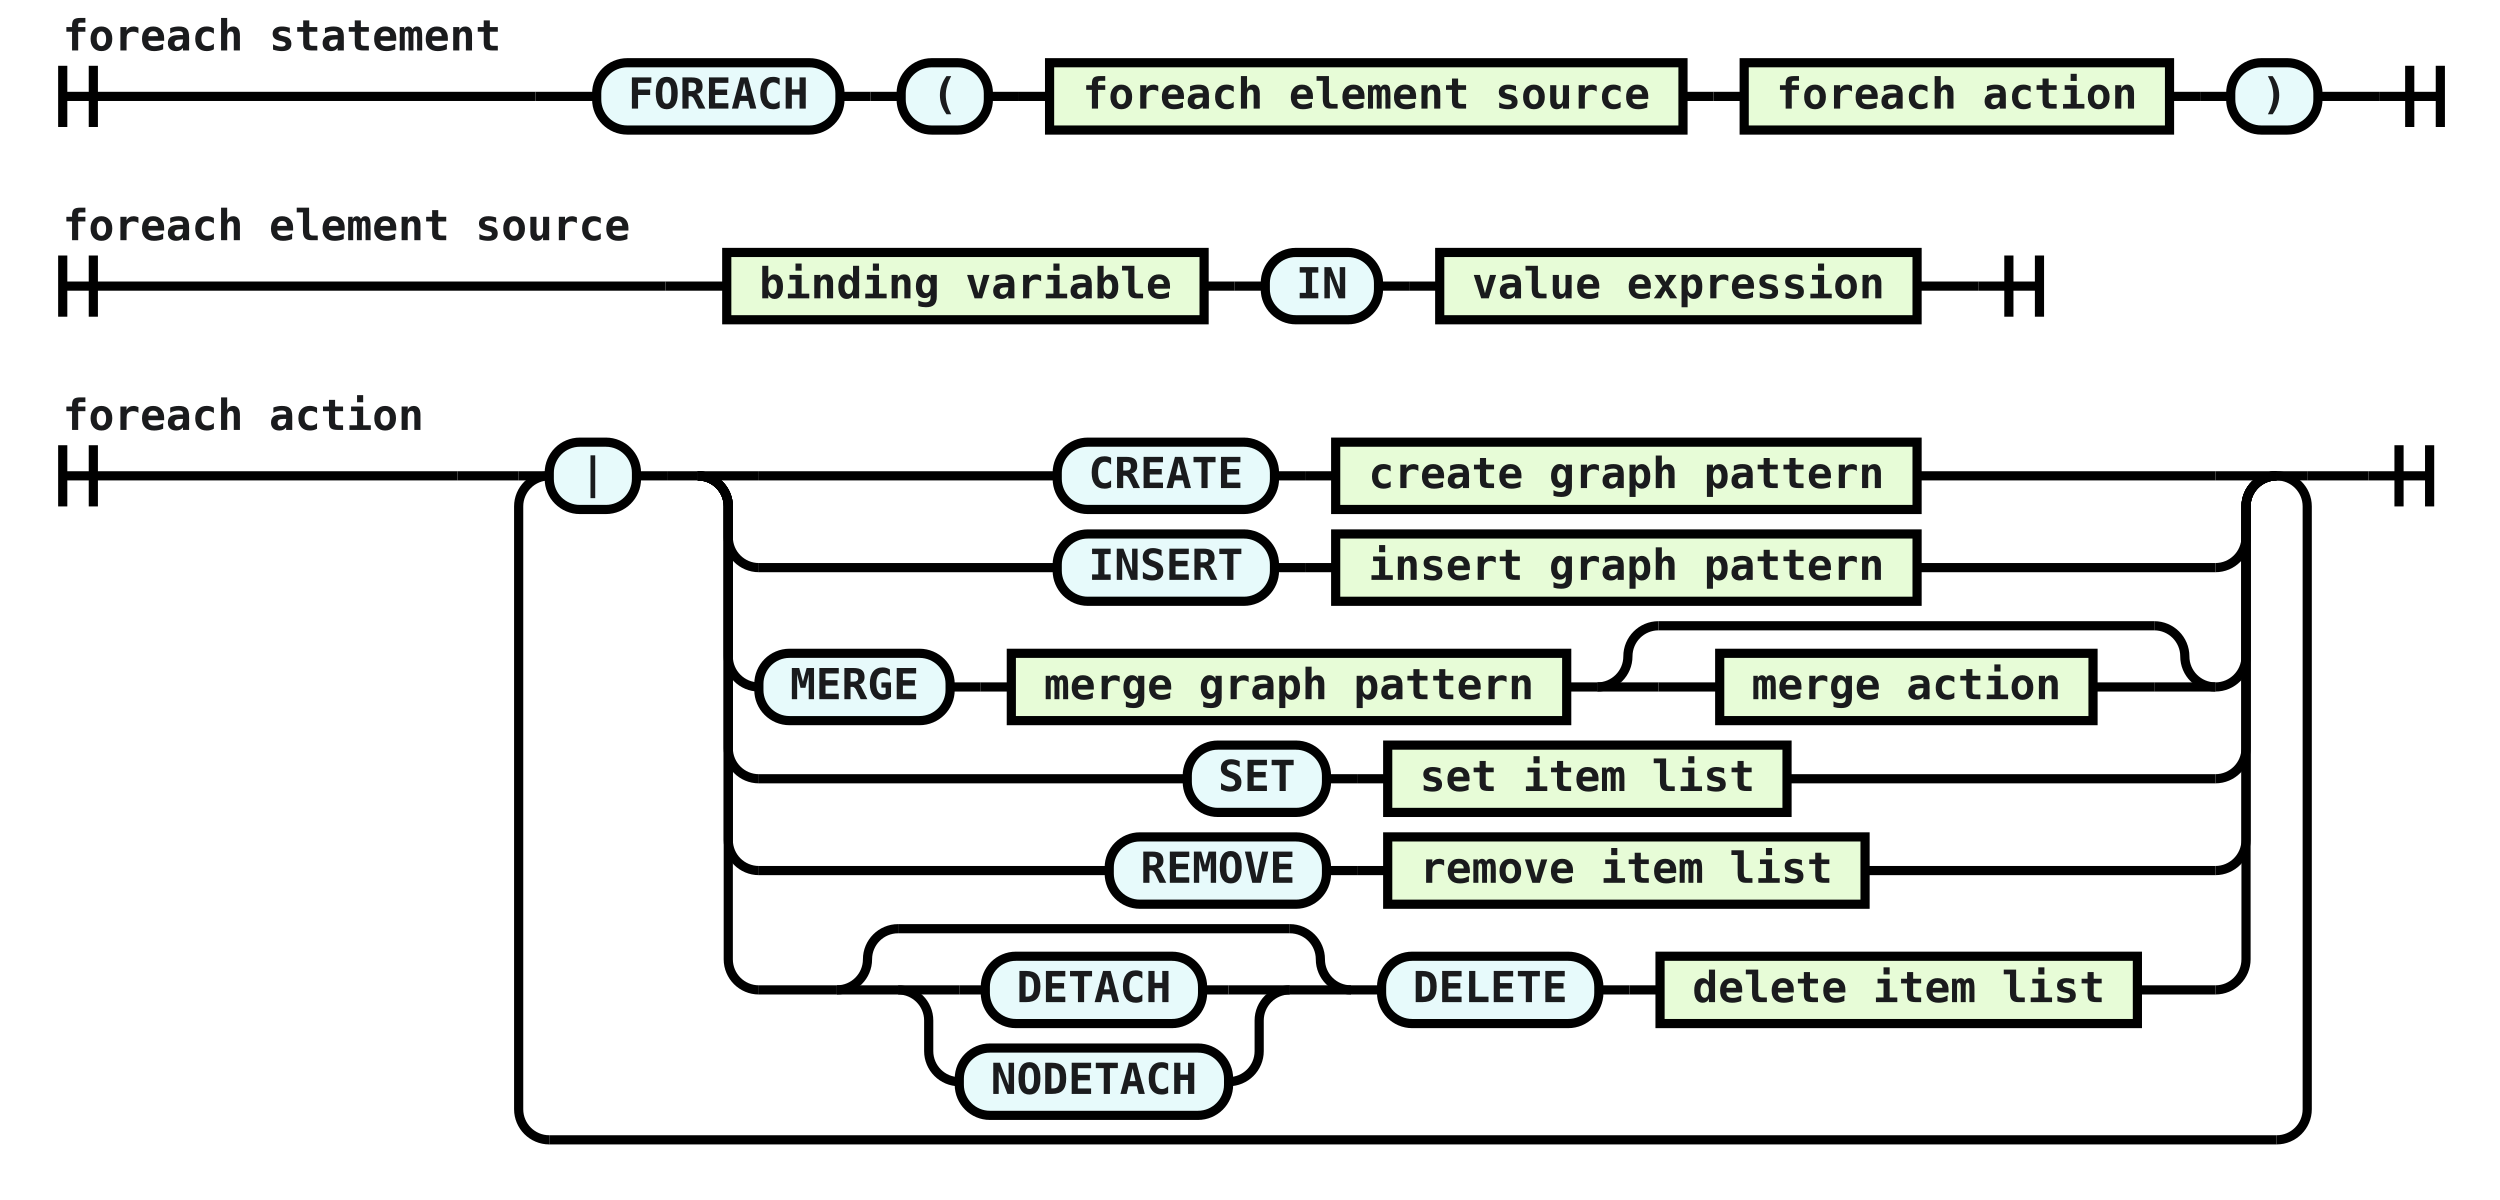
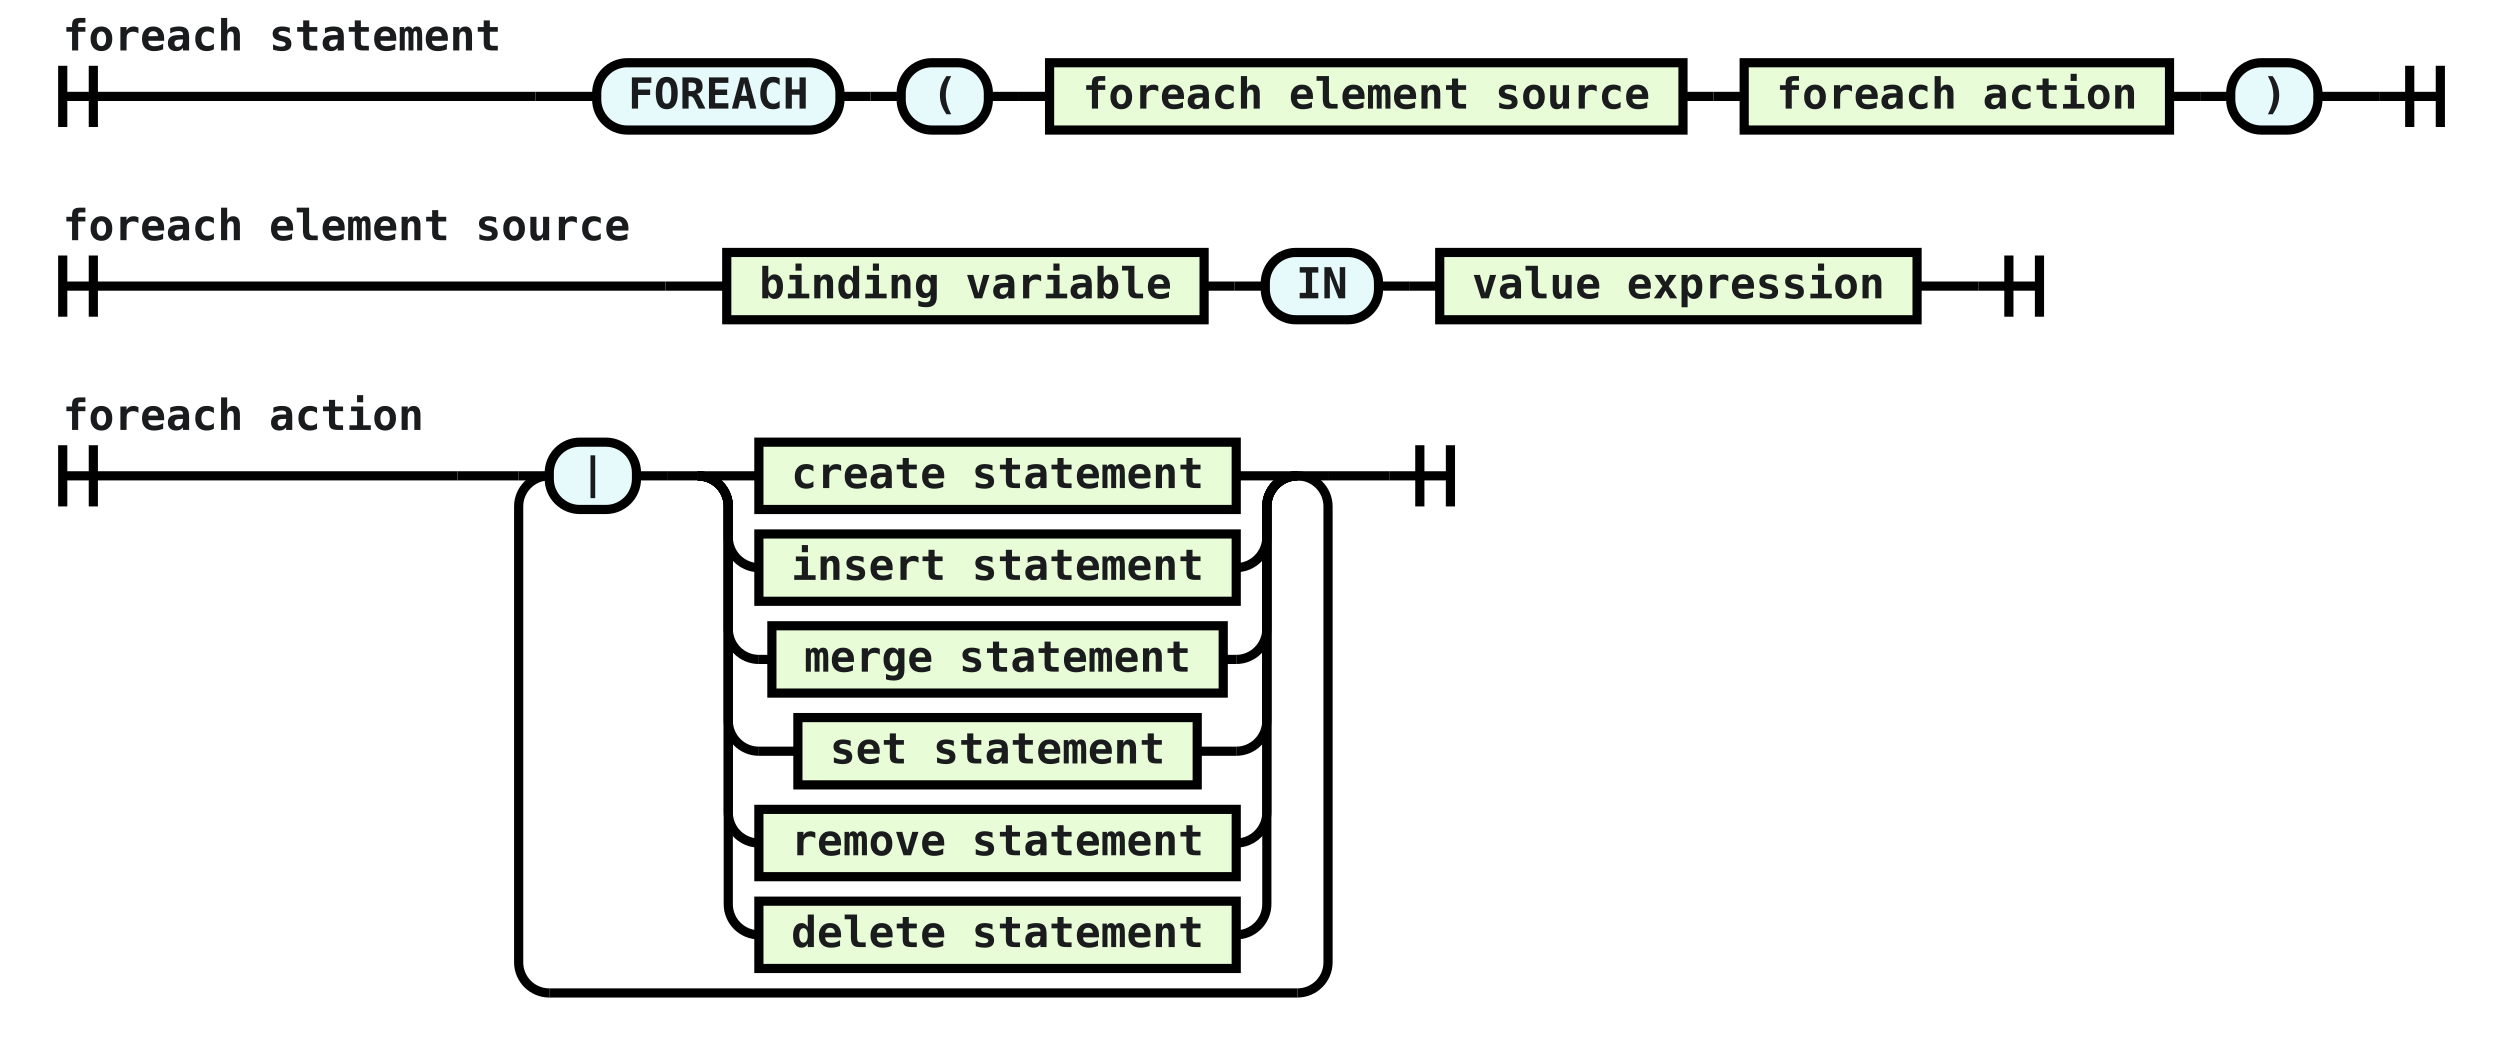
- <svg xmlns="http://www.w3.org/2000/svg" class="railroad-diagram" viewBox="0 0 817.0 392.0" width="817.0" height="392.0">
+ <svg xmlns="http://www.w3.org/2000/svg" class="railroad-diagram" viewBox="0 0 817.0 344.0" width="817.0" height="344.0">
  <g transform="translate(0, 0)">
    <g transform="translate(.5 .5)">
      <g>
        <path d="M20 21v20m10 -20v20m-10 -10h154.5" />
        <text style="text-anchor:start" x="20" y="16">foreach statement</text>
      </g>
      <g>
        <path d="M174.5 31h0.0" />
        <path d="M777.0 31h0.0" />
        <path d="M174.5 31h20" />
        <g>
          <path d="M194.5 31h0.0" />
          <path d="M757.0 31h0.0" />
          <g class="terminal ">
            <path d="M194.5 31h0.0" />
            <path d="M274.0 31h0.0" />
            <rect height="22" rx="10" ry="10" width="79.5" x="194.5" y="20" />
            <text x="234.25" y="35">FOREACH</text>
          </g>
          <path d="M274.0 31h10" />
          <path d="M284.0 31h10" />
          <g class="terminal ">
            <path d="M294.0 31h0.0" />
            <path d="M322.5 31h0.0" />
            <rect height="22" rx="10" ry="10" width="28.5" x="294" y="20" />
            <text x="308.25" y="35">(</text>
          </g>
          <path d="M322.5 31h10" />
          <path d="M332.5 31h10" />
          <g class="non-terminal ">
            <path d="M342.5 31h0.0" />
            <path d="M549.5 31h0.0" />
            <rect height="22" width="207" x="342.5" y="20" />
            <text x="446" y="35">foreach element source</text>
          </g>
          <path d="M549.5 31h10" />
          <path d="M559.5 31h10" />
          <g class="non-terminal ">
            <path d="M569.5 31h0.0" />
            <path d="M708.5 31h0.0" />
            <rect height="22" width="139" x="569.5" y="20" />
            <text x="639" y="35">foreach action</text>
          </g>
          <path d="M708.5 31h10" />
          <path d="M718.5 31h10" />
          <g class="terminal ">
            <path d="M728.5 31h0.0" />
            <path d="M757.0 31h0.0" />
            <rect height="22" rx="10" ry="10" width="28.5" x="728.5" y="20" />
            <text x="742.75" y="35">)</text>
          </g>
        </g>
        <path d="M757.0 31h20" />
      </g>
      <path d="M 777.0 31 h 20 m -10 -10 v 20 m 10 -20 v 20" />
    </g>
  </g>
  <g transform="translate(0, 62.0)">
    <g transform="translate(.5 .5)">
      <g>
        <path d="M20 21v20m10 -20v20m-10 -10h197.0" />
        <text style="text-anchor:start" x="20" y="16">foreach element source</text>
      </g>
      <g>
        <path d="M217.0 31h0.0" />
        <path d="M646.0 31h0.0" />
        <path d="M217.0 31h20" />
        <g>
          <path d="M237.0 31h0.0" />
          <path d="M626.0 31h0.0" />
          <g class="non-terminal ">
            <path d="M237.0 31h0.0" />
            <path d="M393.0 31h0.0" />
            <rect height="22" width="156" x="237" y="20" />
            <text x="315" y="35">binding variable</text>
          </g>
          <path d="M393.0 31h10" />
          <path d="M403.0 31h10" />
          <g class="terminal ">
            <path d="M413.0 31h0.0" />
            <path d="M450.0 31h0.0" />
            <rect height="22" rx="10" ry="10" width="37" x="413" y="20" />
            <text x="431.5" y="35">IN</text>
          </g>
          <path d="M450.0 31h10" />
          <path d="M460.0 31h10" />
          <g class="non-terminal ">
            <path d="M470.0 31h0.0" />
            <path d="M626.0 31h0.0" />
            <rect height="22" width="156" x="470" y="20" />
            <text x="548" y="35">value expression</text>
          </g>
        </g>
        <path d="M626.0 31h20" />
      </g>
      <path d="M 646.0 31 h 20 m -10 -10 v 20 m 10 -20 v 20" />
    </g>
  </g>
  <g transform="translate(0, 124.0)">
    <g transform="translate(.5 .5)">
      <g>
        <path d="M20 21v20m10 -20v20m-10 -10h129.0" />
        <text style="text-anchor:start" x="20" y="16">foreach action</text>
      </g>
      <g>
        <path d="M149.0 31h0.0" />
-         <path d="M773.5 31h0.0" />
+         <path d="M453.5 31h0.0" />
        <path d="M149.0 31h20" />
        <g>
          <path d="M169.0 31h0.0" />
-           <path d="M753.5 31h0.0" />
+           <path d="M433.5 31h0.0" />
          <g>
            <path d="M169.0 31h0.0" />
-             <path d="M753.5 31h0.0" />
+             <path d="M433.5 31h0.0" />
            <path d="M169.0 31h10" />
            <g>
              <path d="M179.0 31h0.0" />
-               <path d="M743.5 31h0.0" />
+               <path d="M423.5 31h0.0" />
              <g class="terminal ">
                <path d="M179.0 31h0.0" />
                <path d="M207.5 31h0.0" />
                <rect height="22" rx="10" ry="10" width="28.5" x="179" y="20" />
                <text x="193.25" y="35">|</text>
              </g>
              <path d="M207.5 31h10" />
              <path d="M217.5 31h10" />
              <g>
                <path d="M227.5 31h0.0" />
-                 <path d="M743.5 31h0.0" />
+                 <path d="M423.5 31h0.0" />
                <g>
                  <path d="M227.5 31h0.0" />
-                   <path d="M743.5 31h0.0" />
+                   <path d="M423.5 31h0.0" />
                  <path d="M227.5 31h20" />
                  <g>
-                     <path d="M247.5 31h97.5" />
-                     <path d="M626.0 31h97.5" />
-                     <g class="terminal ">
-                       <path d="M345.0 31h0.0" />
-                       <path d="M416.0 31h0.0" />
-                       <rect height="22" rx="10" ry="10" width="71" x="345" y="20" />
-                       <text x="380.5" y="35">CREATE</text>
-                     </g>
-                     <path d="M416.0 31h10" />
-                     <path d="M426.0 31h10" />
-                     <g class="non-terminal ">
-                       <path d="M436.0 31h0.0" />
-                       <path d="M626.0 31h0.0" />
-                       <rect height="22" width="190" x="436" y="20" />
-                       <text x="531" y="35">create graph pattern</text>
-                     </g>
-                   </g>
-                   <path d="M723.5 31h20" />
+                     <path d="M247.5 31h0.0" />
+                     <path d="M403.5 31h0.0" />
+                     <g class="non-terminal ">
+                       <path d="M247.5 31h0.0" />
+                       <path d="M403.5 31h0.0" />
+                       <rect height="22" width="156" x="247.5" y="20" />
+                       <text x="325.5" y="35">create statement</text>
+                     </g>
+                   </g>
+                   <path d="M403.5 31h20" />
                  <path d="M227.5 31a10 10 0 0 1 10 10v10a10 10 0 0 0 10 10" />
                  <g>
-                     <path d="M247.5 61h97.5" />
-                     <path d="M626.0 61h97.5" />
-                     <g class="terminal ">
-                       <path d="M345.0 61h0.0" />
-                       <path d="M416.0 61h0.0" />
-                       <rect height="22" rx="10" ry="10" width="71" x="345" y="50" />
-                       <text x="380.5" y="65">INSERT</text>
-                     </g>
-                     <path d="M416.0 61h10" />
-                     <path d="M426.0 61h10" />
-                     <g class="non-terminal ">
-                       <path d="M436.0 61h0.0" />
-                       <path d="M626.0 61h0.0" />
-                       <rect height="22" width="190" x="436" y="50" />
-                       <text x="531" y="65">insert graph pattern</text>
-                     </g>
-                   </g>
-                   <path d="M723.5 61a10 10 0 0 0 10 -10v-10a10 10 0 0 1 10 -10" />
-                   <path d="M227.5 31a10 10 0 0 1 10 10v49a10 10 0 0 0 10 10" />
-                   <g>
-                     <path d="M247.5 100h0.0" />
-                     <path d="M723.5 100h0.0" />
-                     <g class="terminal ">
-                       <path d="M247.5 100h0.0" />
-                       <path d="M310.0 100h0.0" />
-                       <rect height="22" rx="10" ry="10" width="62.5" x="247.5" y="89" />
-                       <text x="278.75" y="104">MERGE</text>
-                     </g>
-                     <path d="M310.0 100h10" />
-                     <path d="M320.0 100h10" />
-                     <g class="non-terminal ">
-                       <path d="M330.0 100h0.0" />
-                       <path d="M511.5 100h0.0" />
-                       <rect height="22" width="181.5" x="330" y="89" />
-                       <text x="420.75" y="104">merge graph pattern</text>
-                     </g>
-                     <path d="M511.5 100h10" />
-                     <g>
-                       <path d="M521.5 100h0.0" />
-                       <path d="M723.5 100h0.0" />
-                       <path d="M521.5 100a10 10 0 0 0 10 -10v0a10 10 0 0 1 10 -10" />
-                       <g>
-                         <path d="M541.5 80h162.0" />
-                       </g>
-                       <path d="M703.5 80a10 10 0 0 1 10 10v0a10 10 0 0 0 10 10" />
-                       <path d="M521.5 100h20" />
-                       <g>
-                         <path d="M541.5 100h0.0" />
-                         <path d="M703.5 100h0.0" />
-                         <path d="M541.5 100h20" />
-                         <g>
-                           <path d="M561.5 100h0.0" />
-                           <path d="M683.5 100h0.0" />
-                           <g class="non-terminal ">
-                             <path d="M561.5 100h0.0" />
-                             <path d="M683.5 100h0.0" />
-                             <rect height="22" width="122" x="561.5" y="89" />
-                             <text x="622.5" y="104">merge action</text>
-                           </g>
-                         </g>
-                         <path d="M683.5 100h20" />
-                       </g>
-                       <path d="M703.5 100h20" />
-                     </g>
-                   </g>
-                   <path d="M723.5 100a10 10 0 0 0 10 -10v-49a10 10 0 0 1 10 -10" />
-                   <path d="M227.5 31a10 10 0 0 1 10 10v79a10 10 0 0 0 10 10" />
-                   <g>
-                     <path d="M247.5 130h140.0" />
-                     <path d="M583.5 130h140.0" />
-                     <g class="terminal ">
-                       <path d="M387.5 130h0.0" />
-                       <path d="M433.0 130h0.0" />
-                       <rect height="22" rx="10" ry="10" width="45.5" x="387.5" y="119" />
-                       <text x="410.25" y="134">SET</text>
-                     </g>
-                     <path d="M433.0 130h10" />
-                     <path d="M443.0 130h10" />
-                     <g class="non-terminal ">
-                       <path d="M453.0 130h0.0" />
-                       <path d="M583.5 130h0.0" />
-                       <rect height="22" width="130.5" x="453" y="119" />
-                       <text x="518.25" y="134">set item list</text>
-                     </g>
-                   </g>
-                   <path d="M723.5 130a10 10 0 0 0 10 -10v-79a10 10 0 0 1 10 -10" />
-                   <path d="M227.5 31a10 10 0 0 1 10 10v109a10 10 0 0 0 10 10" />
-                   <g>
-                     <path d="M247.5 160h114.5" />
-                     <path d="M609.0 160h114.5" />
-                     <g class="terminal ">
-                       <path d="M362.0 160h0.0" />
-                       <path d="M433.0 160h0.0" />
-                       <rect height="22" rx="10" ry="10" width="71" x="362" y="149" />
-                       <text x="397.5" y="164">REMOVE</text>
-                     </g>
-                     <path d="M433.0 160h10" />
-                     <path d="M443.0 160h10" />
-                     <g class="non-terminal ">
-                       <path d="M453.0 160h0.0" />
-                       <path d="M609.0 160h0.0" />
-                       <rect height="22" width="156" x="453" y="149" />
-                       <text x="531" y="164">remove item list</text>
-                     </g>
-                   </g>
-                   <path d="M723.5 160a10 10 0 0 0 10 -10v-109a10 10 0 0 1 10 -10" />
-                   <path d="M227.5 31a10 10 0 0 1 10 10v148a10 10 0 0 0 10 10" />
-                   <g>
-                     <path d="M247.5 199h25.5" />
-                     <path d="M698.0 199h25.5" />
-                     <g>
-                       <path d="M273.0 199h0.0" />
-                       <path d="M441.0 199h0.0" />
-                       <path d="M273.0 199a10 10 0 0 0 10 -10v0a10 10 0 0 1 10 -10" />
-                       <g>
-                         <path d="M293.0 179h128.0" />
-                       </g>
-                       <path d="M421.0 179a10 10 0 0 1 10 10v0a10 10 0 0 0 10 10" />
-                       <path d="M273.0 199h20" />
-                       <g>
-                         <path d="M293.0 199h0.0" />
-                         <path d="M421.0 199h0.0" />
-                         <path d="M293.0 199h20" />
-                         <g>
-                           <path d="M313.0 199h8.5" />
-                           <path d="M392.5 199h8.5" />
-                           <g class="terminal ">
-                             <path d="M321.5 199h0.0" />
-                             <path d="M392.5 199h0.0" />
-                             <rect height="22" rx="10" ry="10" width="71" x="321.5" y="188" />
-                             <text x="357" y="203">DETACH</text>
-                           </g>
-                         </g>
-                         <path d="M401.0 199h20" />
-                         <path d="M293.0 199a10 10 0 0 1 10 10v10a10 10 0 0 0 10 10" />
-                         <g>
-                           <path d="M313.0 229h0.0" />
-                           <path d="M401.0 229h0.0" />
-                           <g class="terminal ">
-                             <path d="M313.0 229h0.0" />
-                             <path d="M401.0 229h0.0" />
-                             <rect height="22" rx="10" ry="10" width="88" x="313" y="218" />
-                             <text x="357" y="233">NODETACH</text>
-                           </g>
-                         </g>
-                         <path d="M401.0 229a10 10 0 0 0 10 -10v-10a10 10 0 0 1 10 -10" />
-                       </g>
-                       <path d="M421.0 199h20" />
-                     </g>
-                     <path d="M441.0 199h10" />
-                     <g class="terminal ">
-                       <path d="M451.0 199h0.0" />
-                       <path d="M522.0 199h0.0" />
-                       <rect height="22" rx="10" ry="10" width="71" x="451" y="188" />
-                       <text x="486.5" y="203">DELETE</text>
-                     </g>
-                     <path d="M522.0 199h10" />
-                     <path d="M532.0 199h10" />
-                     <g class="non-terminal ">
-                       <path d="M542.0 199h0.0" />
-                       <path d="M698.0 199h0.0" />
-                       <rect height="22" width="156" x="542" y="188" />
-                       <text x="620" y="203">delete item list</text>
-                     </g>
-                   </g>
-                   <path d="M723.5 199a10 10 0 0 0 10 -10v-148a10 10 0 0 1 10 -10" />
+                     <path d="M247.5 61h0.0" />
+                     <path d="M403.5 61h0.0" />
+                     <g class="non-terminal ">
+                       <path d="M247.5 61h0.0" />
+                       <path d="M403.5 61h0.0" />
+                       <rect height="22" width="156" x="247.5" y="50" />
+                       <text x="325.5" y="65">insert statement</text>
+                     </g>
+                   </g>
+                   <path d="M403.5 61a10 10 0 0 0 10 -10v-10a10 10 0 0 1 10 -10" />
+                   <path d="M227.5 31a10 10 0 0 1 10 10v40a10 10 0 0 0 10 10" />
+                   <g>
+                     <path d="M247.5 91h4.25" />
+                     <path d="M399.25 91h4.25" />
+                     <g class="non-terminal ">
+                       <path d="M251.75 91h0.0" />
+                       <path d="M399.25 91h0.0" />
+                       <rect height="22" width="147.5" x="251.75" y="80" />
+                       <text x="325.5" y="95">merge statement</text>
+                     </g>
+                   </g>
+                   <path d="M403.5 91a10 10 0 0 0 10 -10v-40a10 10 0 0 1 10 -10" />
+                   <path d="M227.5 31a10 10 0 0 1 10 10v70a10 10 0 0 0 10 10" />
+                   <g>
+                     <path d="M247.5 121h12.75" />
+                     <path d="M390.75 121h12.75" />
+                     <g class="non-terminal ">
+                       <path d="M260.25 121h0.0" />
+                       <path d="M390.75 121h0.0" />
+                       <rect height="22" width="130.5" x="260.25" y="110" />
+                       <text x="325.5" y="125">set statement</text>
+                     </g>
+                   </g>
+                   <path d="M403.5 121a10 10 0 0 0 10 -10v-70a10 10 0 0 1 10 -10" />
+                   <path d="M227.5 31a10 10 0 0 1 10 10v100a10 10 0 0 0 10 10" />
+                   <g>
+                     <path d="M247.5 151h0.0" />
+                     <path d="M403.5 151h0.0" />
+                     <g class="non-terminal ">
+                       <path d="M247.5 151h0.0" />
+                       <path d="M403.5 151h0.0" />
+                       <rect height="22" width="156" x="247.5" y="140" />
+                       <text x="325.5" y="155">remove statement</text>
+                     </g>
+                   </g>
+                   <path d="M403.5 151a10 10 0 0 0 10 -10v-100a10 10 0 0 1 10 -10" />
+                   <path d="M227.5 31a10 10 0 0 1 10 10v130a10 10 0 0 0 10 10" />
+                   <g>
+                     <path d="M247.5 181h0.0" />
+                     <path d="M403.5 181h0.0" />
+                     <g class="non-terminal ">
+                       <path d="M247.5 181h0.0" />
+                       <path d="M403.5 181h0.0" />
+                       <rect height="22" width="156" x="247.5" y="170" />
+                       <text x="325.5" y="185">delete statement</text>
+                     </g>
+                   </g>
+                   <path d="M403.5 181a10 10 0 0 0 10 -10v-130a10 10 0 0 1 10 -10" />
                </g>
              </g>
            </g>
-             <path d="M743.5 31h10" />
-             <path d="M179.0 31a10 10 0 0 0 -10 10v197a10 10 0 0 0 10 10" />
+             <path d="M423.5 31h10" />
+             <path d="M179.0 31a10 10 0 0 0 -10 10v149a10 10 0 0 0 10 10" />
            <g>
-               <path d="M179.0 248h564.5" />
+               <path d="M179.0 200h244.5" />
            </g>
-             <path d="M743.5 248a10 10 0 0 0 10 -10v-197a10 10 0 0 0 -10 -10" />
+             <path d="M423.5 200a10 10 0 0 0 10 -10v-149a10 10 0 0 0 -10 -10" />
          </g>
        </g>
-         <path d="M753.5 31h20" />
-       </g>
-       <path d="M 773.5 31 h 20 m -10 -10 v 20 m 10 -20 v 20" />
+         <path d="M433.5 31h20" />
+       </g>
+       <path d="M 453.5 31 h 20 m -10 -10 v 20 m 10 -20 v 20" />
    </g>
  </g>
  <style>
        /*  */
        svg.railroad-diagram {
    // background-color: hsl(30, 20%, 95%);
}

svg.railroad-diagram path {
    stroke-width: 3;
    stroke: black;
    fill: rgba(0, 0, 0, 0);
}

svg.railroad-diagram text {
    font:bold 14px monospace;
    text-anchor: middle;
    fill: rgba(26, 27, 29, 255);
}

svg.railroad-diagram text.label {
    text-anchor: start;
}

svg.railroad-diagram text.comment {
    font:italic 12px monospace;
}

svg.railroad-diagram rect {
    stroke-width: 3;
    stroke: black;
    // fill: hsl(120, 100%, 90%);
    fill: rgba(231, 252, 215, 255);
}

svg.railroad-diagram rect.group-box {
    stroke: gray;
    stroke-dasharray: 10 5;
    fill: none;
}

svg.railroad-diagram .terminal rect {
    fill: rgba(231, 250, 251, 255);
}

        /*  */
    </style>
</svg>
